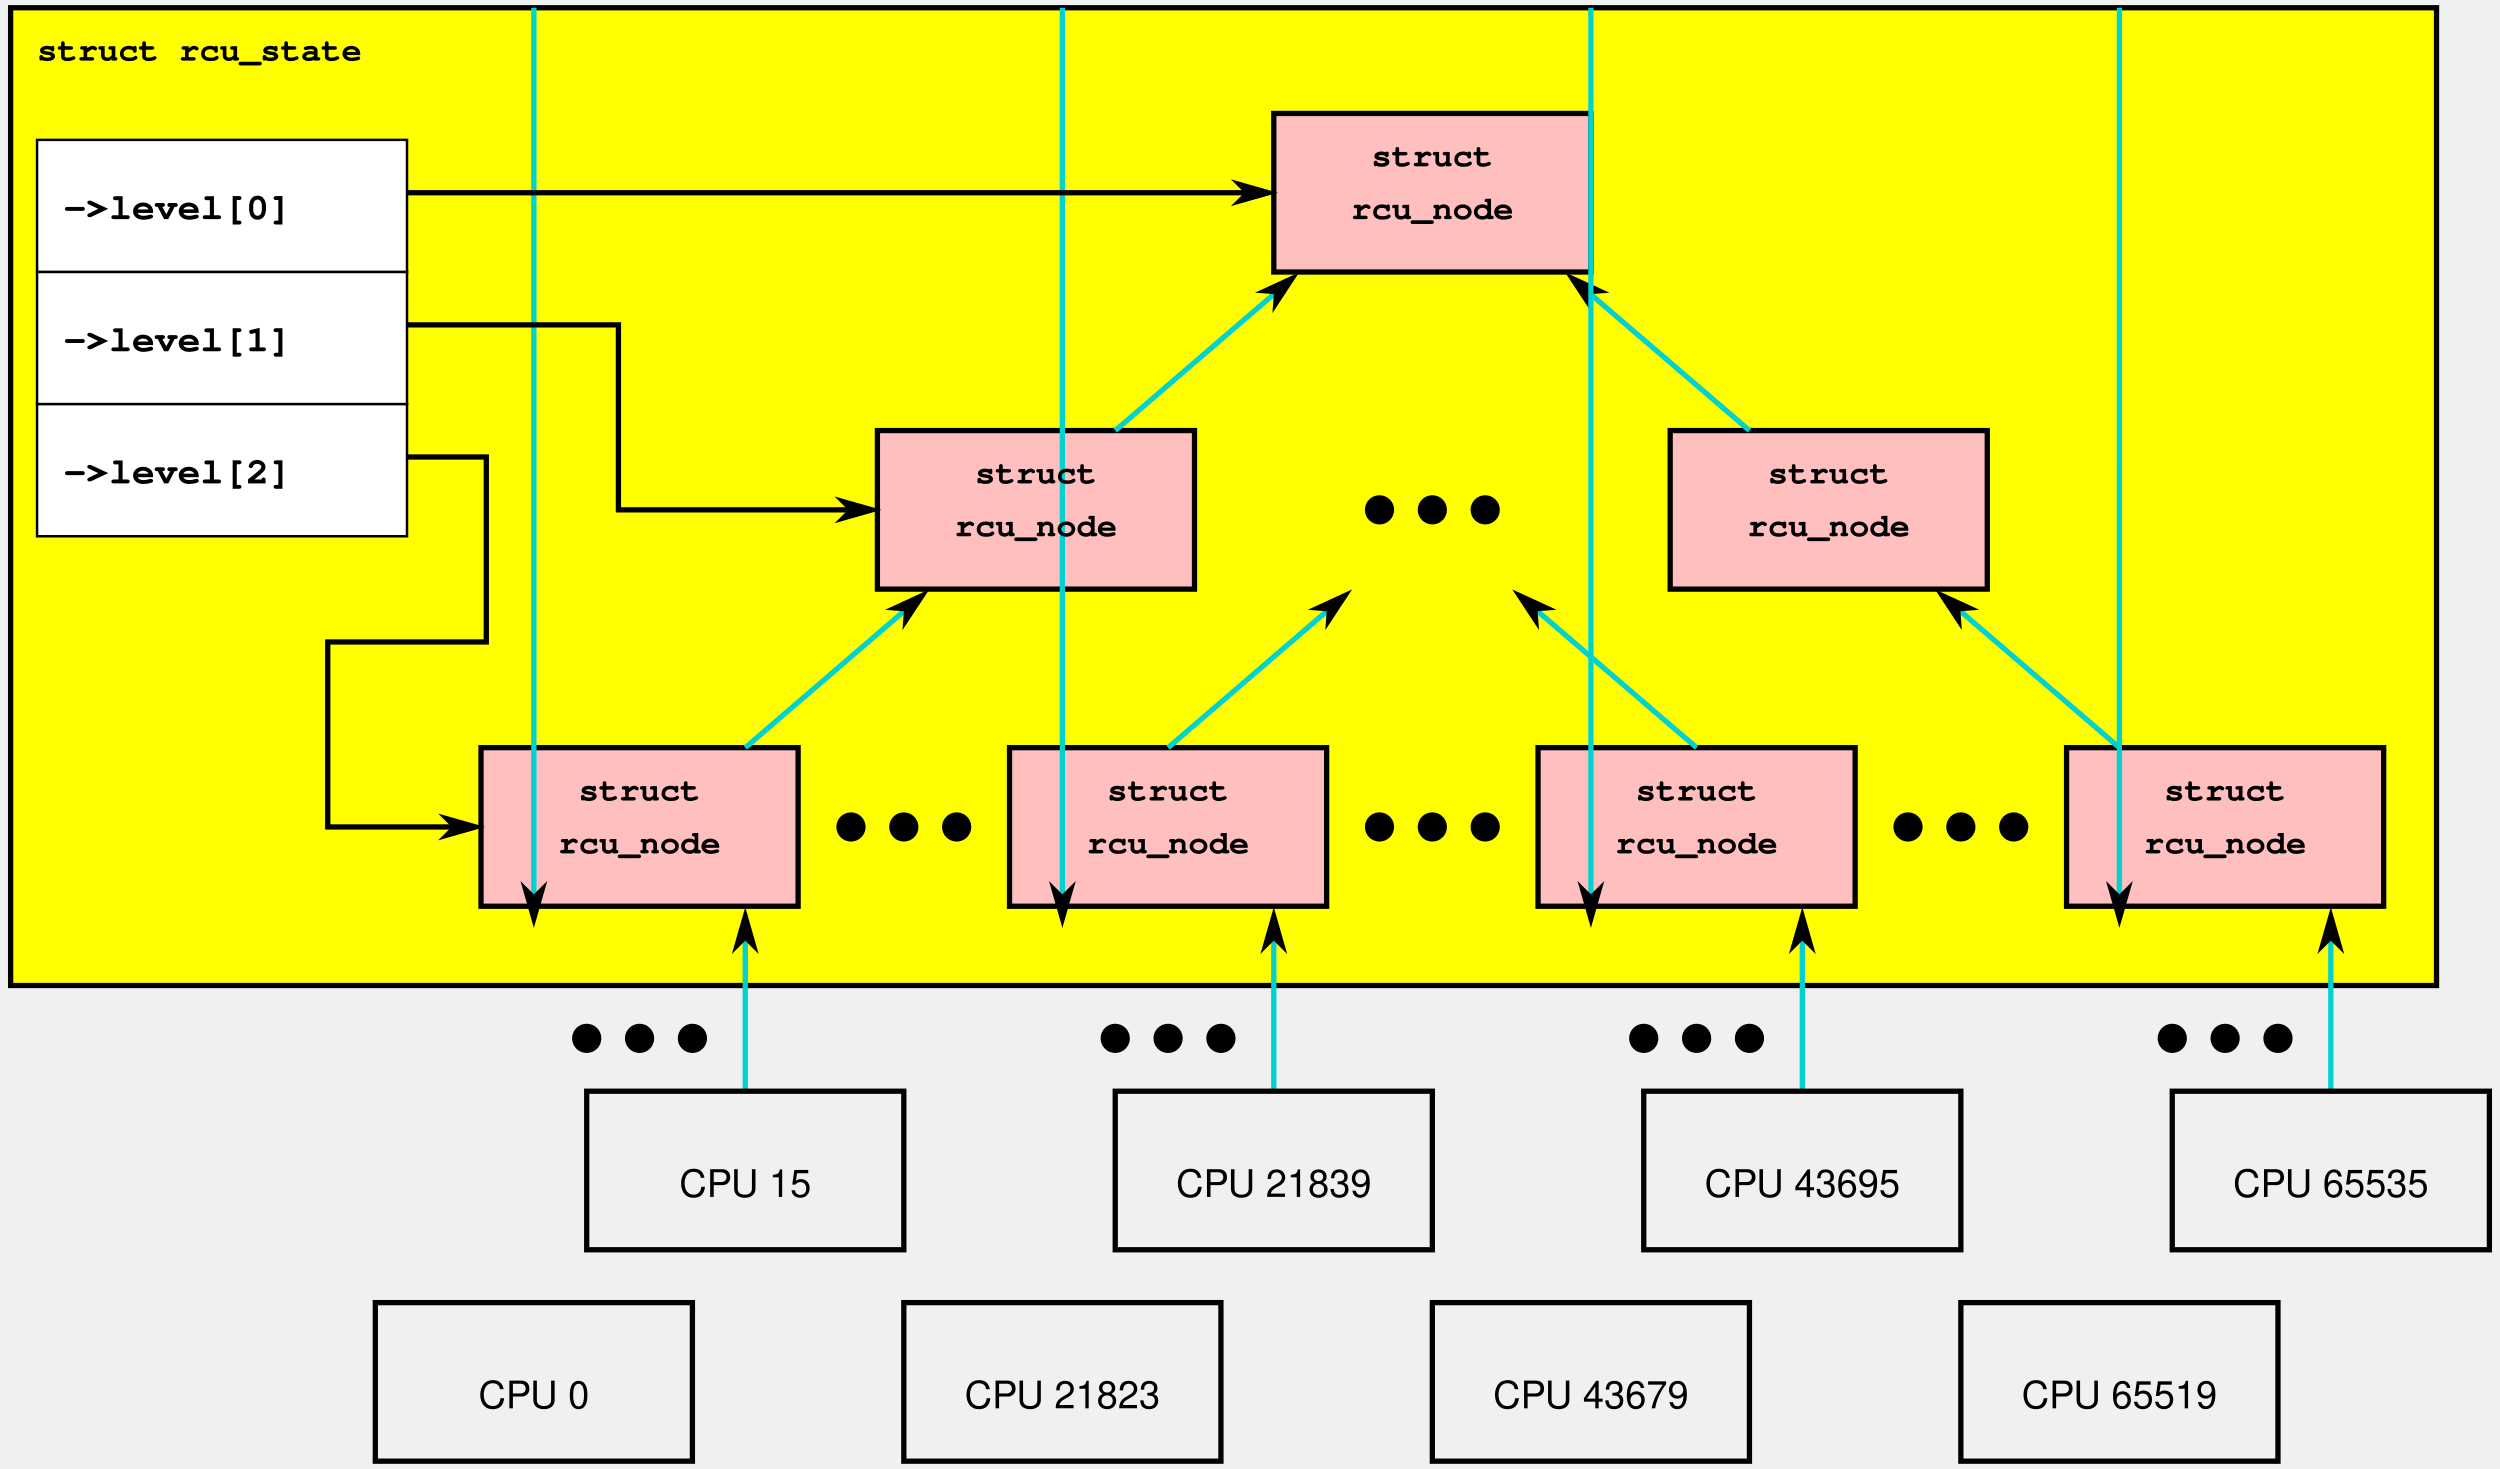
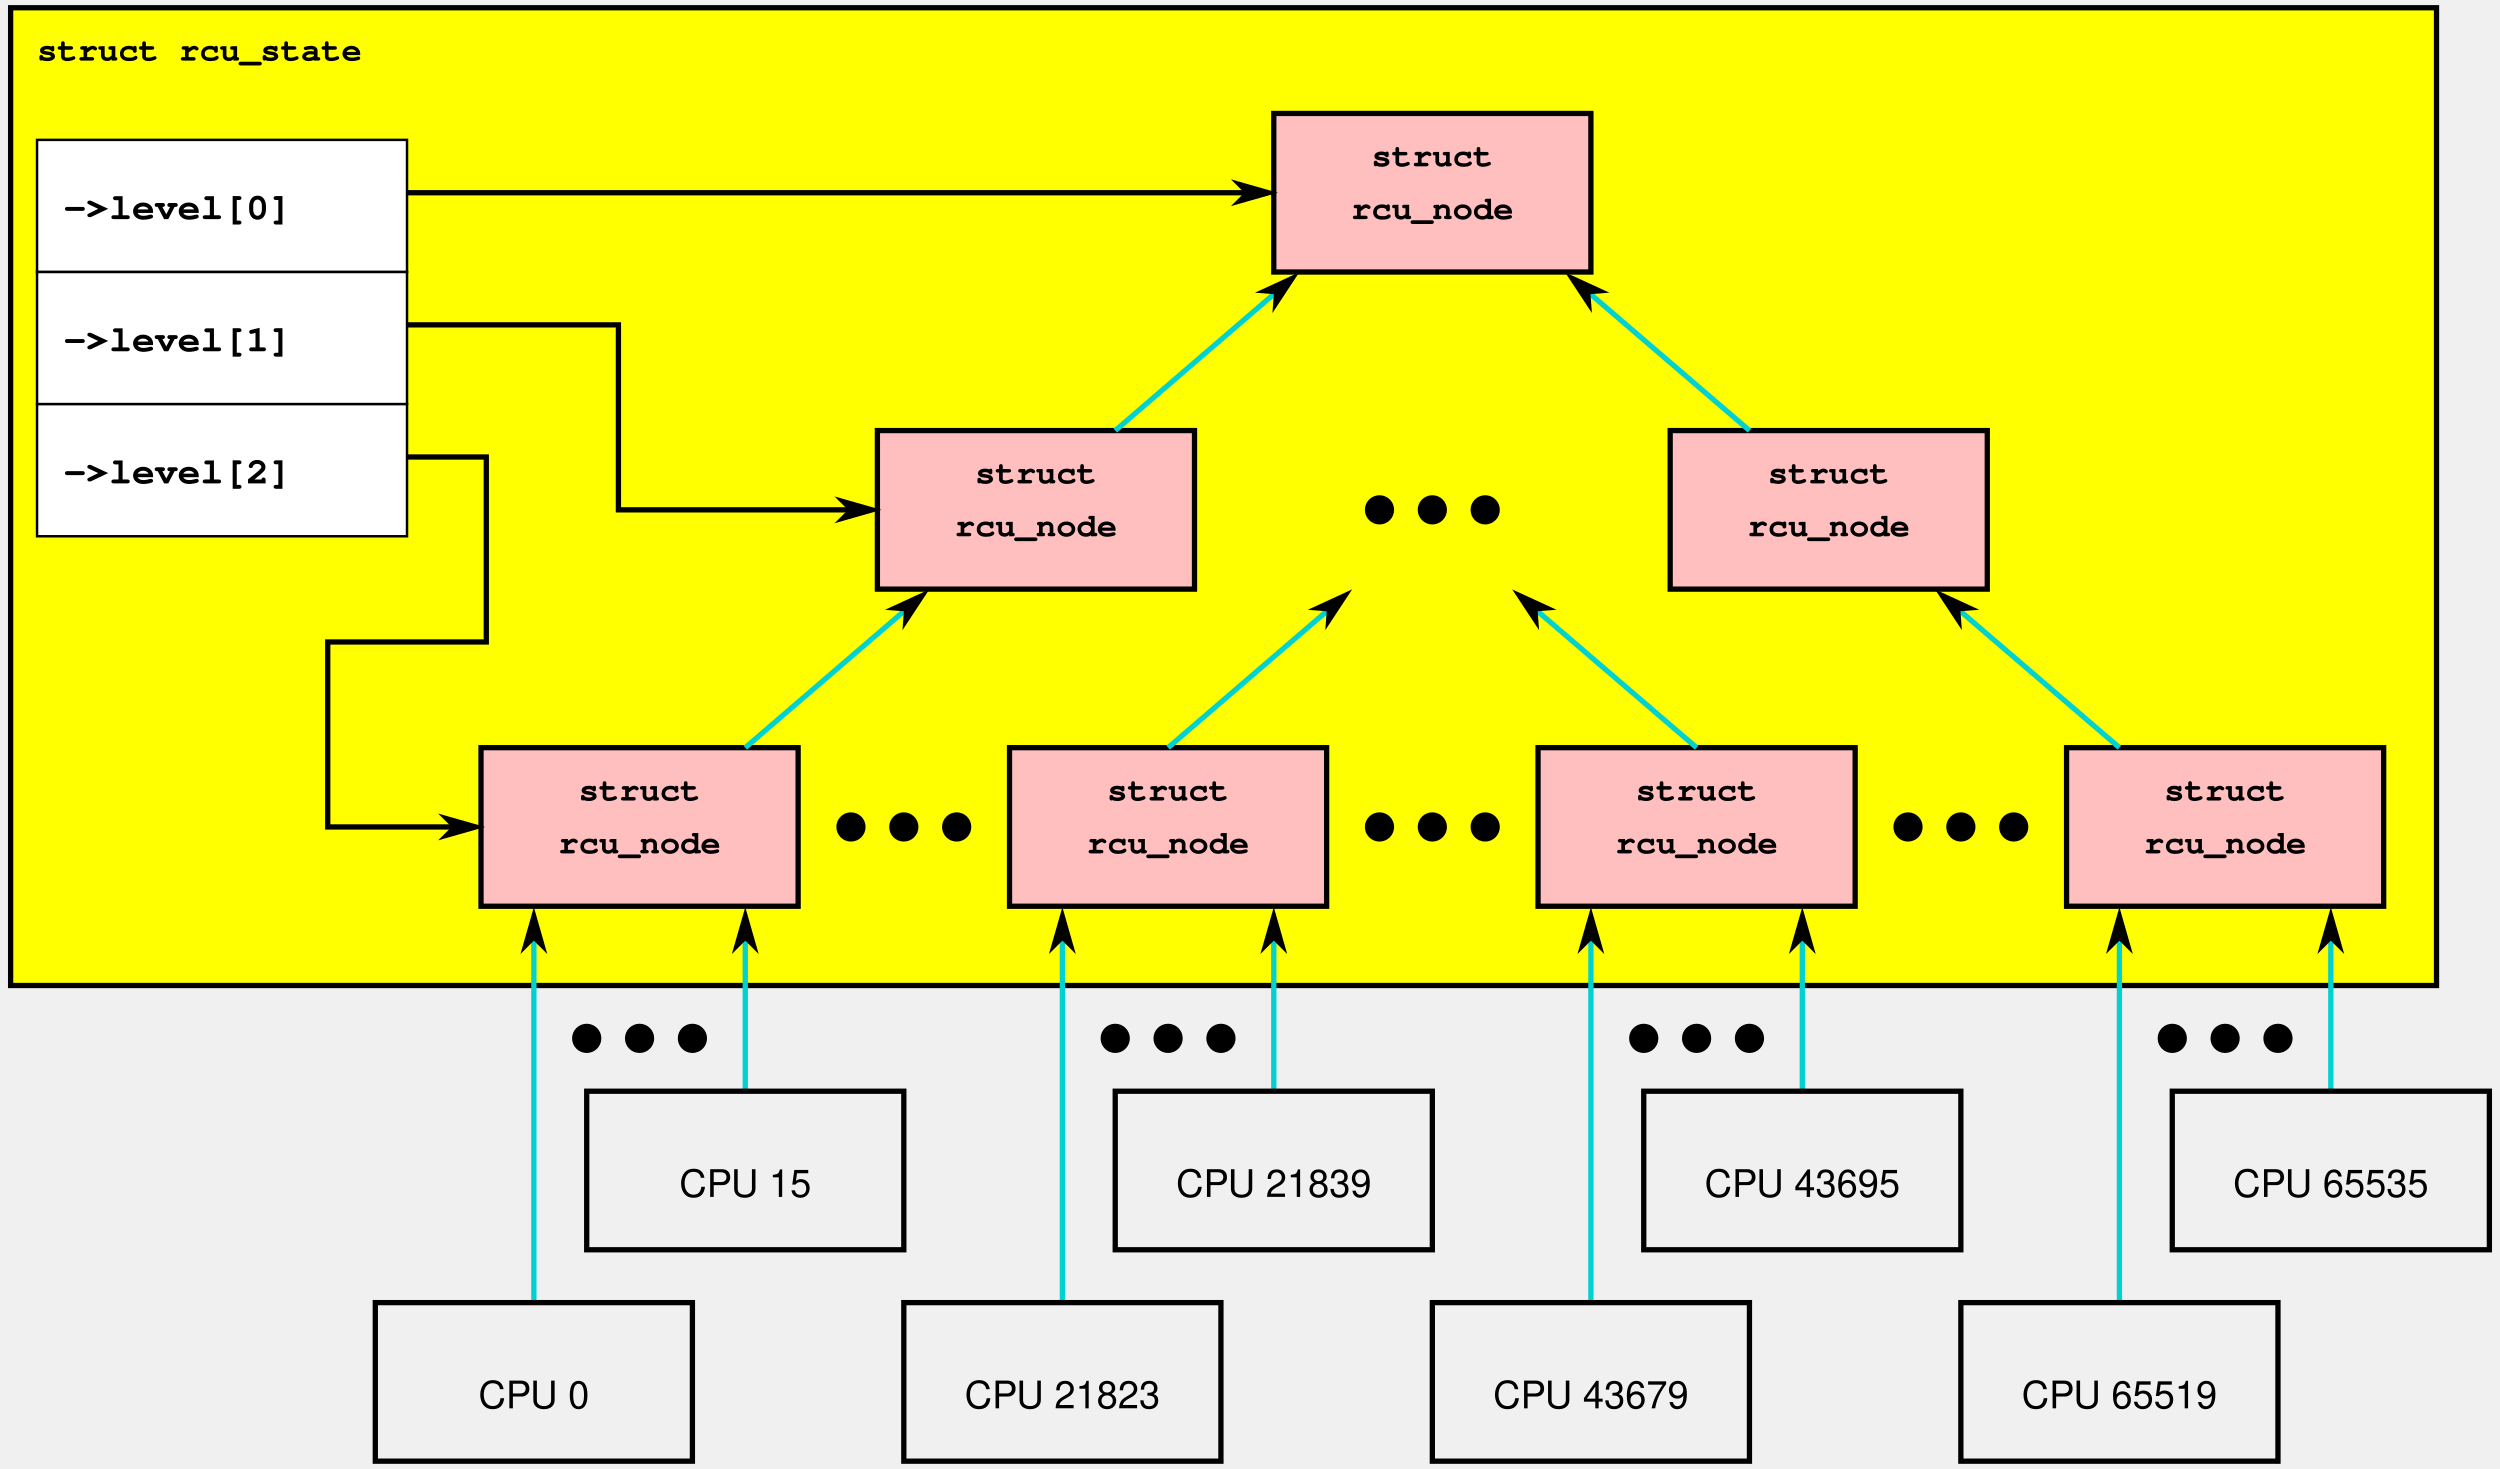
<svg xmlns="http://www.w3.org/2000/svg" width="17.7in" height="10.4in" viewBox="-66 -66 21237 12507" id="svg2" version="1.1">
  <defs id="defs214">
    <marker orient="auto" refY="0.0" refX="0.0" id="Arrow1Mend" style="overflow:visible;">
      <path id="path3974" d="M 0.0,0.0 L 5.0,-5.0 L -12.5,0.0 L 5.0,5.0 L 0.0,0.0 z " style="fill-rule:evenodd;stroke:#000000;stroke-width:1.0pt;" transform="scale(0.4) rotate(180) translate(10,0)" />
    </marker>
  </defs>
  <g style="stroke-width:.025in; fill:none" id="g4">
    <rect x="0" y="0" width="20655" height="8325" rx="0" style="stroke:#000000;stroke-width:45; stroke-linejoin:miter; stroke-linecap:butt; fill:#ffff00; " id="rect6" />
    <rect x="14130" y="3600" width="2700" height="1350" rx="0" style="stroke:#000000;stroke-width:45; stroke-linejoin:miter; stroke-linecap:butt; fill:#ffbfbf; " id="rect8" />
    <rect x="7380" y="3600" width="2700" height="1350" rx="0" style="stroke:#000000;stroke-width:45; stroke-linejoin:miter; stroke-linecap:butt; fill:#ffbfbf; " id="rect10" />
    <rect x="8505" y="6300" width="2700" height="1350" rx="0" style="stroke:#000000;stroke-width:45; stroke-linejoin:miter; stroke-linecap:butt; fill:#ffbfbf; " id="rect12" />
    <rect x="13005" y="6300" width="2700" height="1350" rx="0" style="stroke:#000000;stroke-width:45; stroke-linejoin:miter; stroke-linecap:butt; fill:#ffbfbf; " id="rect14" />
    <rect x="17505" y="6300" width="2700" height="1350" rx="0" style="stroke:#000000;stroke-width:45; stroke-linejoin:miter; stroke-linecap:butt; fill:#ffbfbf; " id="rect16" />
    <rect x="4005" y="6300" width="2700" height="1350" rx="0" style="stroke:#000000;stroke-width:45; stroke-linejoin:miter; stroke-linecap:butt; fill:#ffbfbf; " id="rect18" />
    <rect x="10755" y="900" width="2700" height="1350" rx="0" style="stroke:#000000;stroke-width:45; stroke-linejoin:miter; stroke-linecap:butt; fill:#ffbfbf; " id="rect20" />
    <polyline points="6255,9225 6255,7746 " style="stroke:#00d1d1;stroke-width:45.004;stroke-linejoin:miter;stroke-linecap:butt;stroke-miterlimit:4;stroke-dasharray:none;marker-end:url(#Arrow1Mend)" id="polyline22" />
    <circle cx="11655" cy="4275" r="114" style="fill:#000000;stroke:#000000;stroke-width:21;" id="circle26" />
    <circle cx="12105" cy="4275" r="114" style="fill:#000000;stroke:#000000;stroke-width:21;" id="circle28" />
    <circle cx="12555" cy="4275" r="114" style="fill:#000000;stroke:#000000;stroke-width:21;" id="circle30" />
    <polyline points="9855,6300 11355,5010 " style="stroke:#00d1d1;stroke-width:45.004;stroke-linejoin:miter;stroke-linecap:butt;stroke-miterlimit:4;stroke-dasharray:none;marker-end:url(#Arrow1Mend)" id="polyline32" />
    <polyline points="14355,6300 12852,5010 " style="stroke:#00d1d1;stroke-width:45.004;stroke-linejoin:miter;stroke-linecap:butt;stroke-miterlimit:4;stroke-dasharray:none;marker-end:url(#Arrow1Mend)" id="polyline36" />
    <circle cx="17055" cy="6975" r="114" style="fill:#000000;stroke:#000000;stroke-width:21;" id="circle40" />
    <circle cx="16605" cy="6975" r="114" style="fill:#000000;stroke:#000000;stroke-width:21;" id="circle42" />
    <circle cx="16155" cy="6975" r="114" style="fill:#000000;stroke:#000000;stroke-width:21;" id="circle44" />
    <circle cx="12555" cy="6975" r="114" style="fill:#000000;stroke:#000000;stroke-width:21;" id="circle46" />
    <circle cx="12105" cy="6975" r="114" style="fill:#000000;stroke:#000000;stroke-width:21;" id="circle48" />
    <circle cx="11655" cy="6975" r="114" style="fill:#000000;stroke:#000000;stroke-width:21;" id="circle50" />
    <circle cx="8055" cy="6975" r="114" style="fill:#000000;stroke:#000000;stroke-width:21;" id="circle52" />
    <circle cx="7605" cy="6975" r="114" style="fill:#000000;stroke:#000000;stroke-width:21;" id="circle54" />
    <circle cx="7155" cy="6975" r="114" style="fill:#000000;stroke:#000000;stroke-width:21;" id="circle56" />
    <circle cx="4905" cy="8775" r="114" style="fill:#000000;stroke:#000000;stroke-width:21;" id="circle58" />
    <circle cx="5355" cy="8775" r="114" style="fill:#000000;stroke:#000000;stroke-width:21;" id="circle60" />
    <circle cx="5805" cy="8775" r="114" style="fill:#000000;stroke:#000000;stroke-width:21;" id="circle62" />
    <circle cx="18405" cy="8775" r="114" style="fill:#000000;stroke:#000000;stroke-width:21;" id="circle64" />
    <circle cx="18855" cy="8775" r="114" style="fill:#000000;stroke:#000000;stroke-width:21;" id="circle66" />
    <circle cx="19305" cy="8775" r="114" style="fill:#000000;stroke:#000000;stroke-width:21;" id="circle68" />
    <circle cx="13905" cy="8775" r="114" style="fill:#000000;stroke:#000000;stroke-width:21;" id="circle70" />
    <circle cx="14355" cy="8775" r="114" style="fill:#000000;stroke:#000000;stroke-width:21;" id="circle72" />
    <circle cx="14805" cy="8775" r="114" style="fill:#000000;stroke:#000000;stroke-width:21;" id="circle74" />
    <circle cx="9405" cy="8775" r="114" style="fill:#000000;stroke:#000000;stroke-width:21;" id="circle76" />
    <circle cx="9855" cy="8775" r="114" style="fill:#000000;stroke:#000000;stroke-width:21;" id="circle78" />
    <circle cx="10305" cy="8775" r="114" style="fill:#000000;stroke:#000000;stroke-width:21;" id="circle80" />
    <rect x="225" y="1125" width="3150" height="1125" rx="0" style="stroke:#000000;stroke-width:21; stroke-linejoin:miter; stroke-linecap:butt; fill:#ffffff; " id="rect82" />
    <rect x="225" y="2250" width="3150" height="1125" rx="0" style="stroke:#000000;stroke-width:21; stroke-linejoin:miter; stroke-linecap:butt; fill:#ffffff; " id="rect84" />
    <rect x="225" y="3375" width="3150" height="1125" rx="0" style="stroke:#000000;stroke-width:21; stroke-linejoin:miter; stroke-linecap:butt; fill:#ffffff; " id="rect86" />
    <polyline points="14805,3600 13302,2310 " style="stroke:#00d1d1;stroke-width:45.004;stroke-linejoin:miter;stroke-linecap:butt;stroke-miterlimit:4;stroke-dasharray:none;marker-end:url(#Arrow1Mend)" id="polyline88" />
    <polyline points="9405,3600 10905,2310 " style="stroke:#00d1d1;stroke-width:45.004;stroke-linejoin:miter;stroke-linecap:butt;stroke-miterlimit:4;stroke-dasharray:none;marker-end:url(#Arrow1Mend)" id="polyline92" />
    <polyline points="6255,6300 7755,5010 " style="stroke:#00d1d1;stroke-width:45.004;stroke-linejoin:miter;stroke-linecap:butt;stroke-miterlimit:4;stroke-dasharray:none;marker-end:url(#Arrow1Mend)" id="polyline96" />
    <polyline points="17955,6300 16452,5010 " style="stroke:#00d1d1;stroke-width:45.004;stroke-linejoin:miter;stroke-linecap:butt;stroke-miterlimit:4;stroke-dasharray:none;marker-end:url(#Arrow1Mend)" id="polyline100" />
-     <polyline points="4455.11.26 4455,7746 " style="stroke:#00d1d1;stroke-width:45.004;stroke-linejoin:miter;stroke-linecap:butt;stroke-miterlimit:4;stroke-dasharray:none;marker-end:url(#Arrow1Mend)" id="polyline104" />
+     <polyline points="4455,11025 4455,7746 " style="stroke:#00d1d1;stroke-width:45.004;stroke-linejoin:miter;stroke-linecap:butt;stroke-miterlimit:4;stroke-dasharray:none;marker-end:url(#Arrow1Mend)" id="polyline104" />
    <polyline points="19755,9225 19755,7746 " style="stroke:#00d1d1;stroke-width:45.004;stroke-linejoin:miter;stroke-linecap:butt;stroke-miterlimit:4;stroke-dasharray:none;marker-end:url(#Arrow1Mend)" id="polyline108" />
-     <polyline points="17955.11.26 17955,7746 " style="stroke:#00d1d1;stroke-width:45.004;stroke-linejoin:miter;stroke-linecap:butt;stroke-miterlimit:4;stroke-dasharray:none;marker-end:url(#Arrow1Mend)" id="polyline112" />
+     <polyline points="17955,11025 17955,7746 " style="stroke:#00d1d1;stroke-width:45.004;stroke-linejoin:miter;stroke-linecap:butt;stroke-miterlimit:4;stroke-dasharray:none;marker-end:url(#Arrow1Mend)" id="polyline112" />
    <polyline points="15255,9225 15255,7746 " style="stroke:#00d1d1;stroke-width:45.004;stroke-linejoin:miter;stroke-linecap:butt;stroke-miterlimit:4;stroke-dasharray:none;marker-end:url(#Arrow1Mend)" id="polyline116" />
-     <polyline points="13455.11.26 13455,7746 " style="stroke:#00d1d1;stroke-width:45.004;stroke-linejoin:miter;stroke-linecap:butt;stroke-miterlimit:4;stroke-dasharray:none;marker-end:url(#Arrow1Mend)" id="polyline120" />
+     <polyline points="13455,11025 13455,7746 " style="stroke:#00d1d1;stroke-width:45.004;stroke-linejoin:miter;stroke-linecap:butt;stroke-miterlimit:4;stroke-dasharray:none;marker-end:url(#Arrow1Mend)" id="polyline120" />
    <polyline points="10755,9225 10755,7746 " style="stroke:#00d1d1;stroke-width:45.004;stroke-linejoin:miter;stroke-linecap:butt;stroke-miterlimit:4;stroke-dasharray:none;marker-end:url(#Arrow1Mend)" id="polyline124" />
-     <polyline points="8955.11.26 8955,7746 " style="stroke:#00d1d1;stroke-width:45.004;stroke-linejoin:miter;stroke-linecap:butt;stroke-miterlimit:4;stroke-dasharray:none;marker-end:url(#Arrow1Mend)" id="polyline128" />
+     <polyline points="8955,11025 8955,7746 " style="stroke:#00d1d1;stroke-width:45.004;stroke-linejoin:miter;stroke-linecap:butt;stroke-miterlimit:4;stroke-dasharray:none;marker-end:url(#Arrow1Mend)" id="polyline128" />
    <rect x="12105" y="11025" width="2700" height="1350" rx="0" style="stroke:#000000;stroke-width:45; stroke-linejoin:miter; stroke-linecap:butt; " id="rect132" />
    <rect x="13905" y="9225" width="2700" height="1350" rx="0" style="stroke:#000000;stroke-width:45; stroke-linejoin:miter; stroke-linecap:butt; " id="rect134" />
    <rect x="16605" y="11025" width="2700" height="1350" rx="0" style="stroke:#000000;stroke-width:45; stroke-linejoin:miter; stroke-linecap:butt; " id="rect136" />
    <rect x="18405" y="9225" width="2700" height="1350" rx="0" style="stroke:#000000;stroke-width:45; stroke-linejoin:miter; stroke-linecap:butt; " id="rect138" />
    <rect x="9405" y="9225" width="2700" height="1350" rx="0" style="stroke:#000000;stroke-width:45; stroke-linejoin:miter; stroke-linecap:butt; " id="rect140" />
    <rect x="7605" y="11025" width="2700" height="1350" rx="0" style="stroke:#000000;stroke-width:45; stroke-linejoin:miter; stroke-linecap:butt; " id="rect142" />
    <rect x="4905" y="9225" width="2700" height="1350" rx="0" style="stroke:#000000;stroke-width:45; stroke-linejoin:miter; stroke-linecap:butt; " id="rect144" />
    <rect x="3105" y="11025" width="2700" height="1350" rx="0" style="stroke:#000000;stroke-width:45; stroke-linejoin:miter; stroke-linecap:butt; " id="rect146" />
    <polyline points="3375,1575 10701,1575 " style="stroke:#000000;stroke-width:45.004;stroke-linejoin:miter;stroke-linecap:butt;stroke-miterlimit:4;stroke-dasharray:none;marker-end:url(#Arrow1Mend)" id="polyline148" />
    <polyline points="3375,3825 4050,3825 4050,5400 2700,5400 2700,6975 3951,6975 " style="stroke:#000000;stroke-width:45.004;stroke-linejoin:miter;stroke-linecap:butt;stroke-miterlimit:4;stroke-dasharray:none;marker-end:url(#Arrow1Mend)" id="polyline152" />
    <polyline points="3375,2700 5175,2700 5175,4275 7326,4275 " style="stroke:#000000;stroke-width:45.004;stroke-linejoin:miter;stroke-linecap:butt;stroke-miterlimit:4;stroke-dasharray:none;marker-end:url(#Arrow1Mend)" id="polyline156" />
    <text xml:space="preserve" x="15480" y="4500" fill="#000000" font-family="Courier" font-style="normal" font-weight="bold" font-size="288" text-anchor="middle" id="text160">rcu_node</text>
    <text xml:space="preserve" x="15480" y="4050" fill="#000000" font-family="Courier" font-style="normal" font-weight="bold" font-size="288" text-anchor="middle" id="text162">struct</text>
    <text xml:space="preserve" x="8730" y="4050" fill="#000000" font-family="Courier" font-style="normal" font-weight="bold" font-size="288" text-anchor="middle" id="text164">struct</text>
    <text xml:space="preserve" x="8730" y="4500" fill="#000000" font-family="Courier" font-style="normal" font-weight="bold" font-size="288" text-anchor="middle" id="text166">rcu_node</text>
    <text xml:space="preserve" x="9855" y="6750" fill="#000000" font-family="Courier" font-style="normal" font-weight="bold" font-size="288" text-anchor="middle" id="text168">struct</text>
    <text xml:space="preserve" x="9855" y="7200" fill="#000000" font-family="Courier" font-style="normal" font-weight="bold" font-size="288" text-anchor="middle" id="text170">rcu_node</text>
    <text xml:space="preserve" x="14355" y="7200" fill="#000000" font-family="Courier" font-style="normal" font-weight="bold" font-size="288" text-anchor="middle" id="text172">rcu_node</text>
    <text xml:space="preserve" x="14355" y="6750" fill="#000000" font-family="Courier" font-style="normal" font-weight="bold" font-size="288" text-anchor="middle" id="text174">struct</text>
    <text xml:space="preserve" x="18855" y="7200" fill="#000000" font-family="Courier" font-style="normal" font-weight="bold" font-size="288" text-anchor="middle" id="text176">rcu_node</text>
    <text xml:space="preserve" x="18855" y="6750" fill="#000000" font-family="Courier" font-style="normal" font-weight="bold" font-size="288" text-anchor="middle" id="text178">struct</text>
    <text xml:space="preserve" x="5355" y="6750" fill="#000000" font-family="Courier" font-style="normal" font-weight="bold" font-size="288" text-anchor="middle" id="text180">struct</text>
    <text xml:space="preserve" x="5355" y="7200" fill="#000000" font-family="Courier" font-style="normal" font-weight="bold" font-size="288" text-anchor="middle" id="text182">rcu_node</text>
    <text xml:space="preserve" x="450" y="1800" fill="#000000" font-family="Courier" font-style="normal" font-weight="bold" font-size="324" text-anchor="start" id="text184">-&gt;level[0]</text>
    <text xml:space="preserve" x="450" y="2925" fill="#000000" font-family="Courier" font-style="normal" font-weight="bold" font-size="324" text-anchor="start" id="text186">-&gt;level[1]</text>
    <text xml:space="preserve" x="450" y="4050" fill="#000000" font-family="Courier" font-style="normal" font-weight="bold" font-size="324" text-anchor="start" id="text188">-&gt;level[2]</text>
    <text xml:space="preserve" x="12105" y="1350" fill="#000000" font-family="Courier" font-style="normal" font-weight="bold" font-size="288" text-anchor="middle" id="text190">struct</text>
    <text xml:space="preserve" x="12105" y="1800" fill="#000000" font-family="Courier" font-style="normal" font-weight="bold" font-size="288" text-anchor="middle" id="text192">rcu_node</text>
    <text xml:space="preserve" x="6255" y="10125" fill="#000000" font-family="Helvetica" font-style="normal" font-weight="normal" font-size="324" text-anchor="middle" id="text194">CPU 15</text>
    <text xml:space="preserve" x="4455" y="11925" fill="#000000" font-family="Helvetica" font-style="normal" font-weight="normal" font-size="324" text-anchor="middle" id="text196">CPU 0</text>
    <text xml:space="preserve" x="19755" y="10125" fill="#000000" font-family="Helvetica" font-style="normal" font-weight="normal" font-size="324" text-anchor="middle" id="text198">CPU 65535</text>
    <text xml:space="preserve" x="17955" y="11925" fill="#000000" font-family="Helvetica" font-style="normal" font-weight="normal" font-size="324" text-anchor="middle" id="text200">CPU 65519</text>
    <text xml:space="preserve" x="15255" y="10125" fill="#000000" font-family="Helvetica" font-style="normal" font-weight="normal" font-size="324" text-anchor="middle" id="text202">CPU 43695</text>
    <text xml:space="preserve" x="13455" y="11925" fill="#000000" font-family="Helvetica" font-style="normal" font-weight="normal" font-size="324" text-anchor="middle" id="text204">CPU 43679</text>
    <text xml:space="preserve" x="10755" y="10125" fill="#000000" font-family="Helvetica" font-style="normal" font-weight="normal" font-size="324" text-anchor="middle" id="text206">CPU 21839</text>
    <text xml:space="preserve" x="8955" y="11925" fill="#000000" font-family="Helvetica" font-style="normal" font-weight="normal" font-size="324" text-anchor="middle" id="text208">CPU 21823</text>
    <text xml:space="preserve" x="225" y="450" fill="#000000" font-family="Courier" font-style="normal" font-weight="bold" font-size="288" text-anchor="start" id="text210">struct rcu_state</text>
  </g>
</svg>
